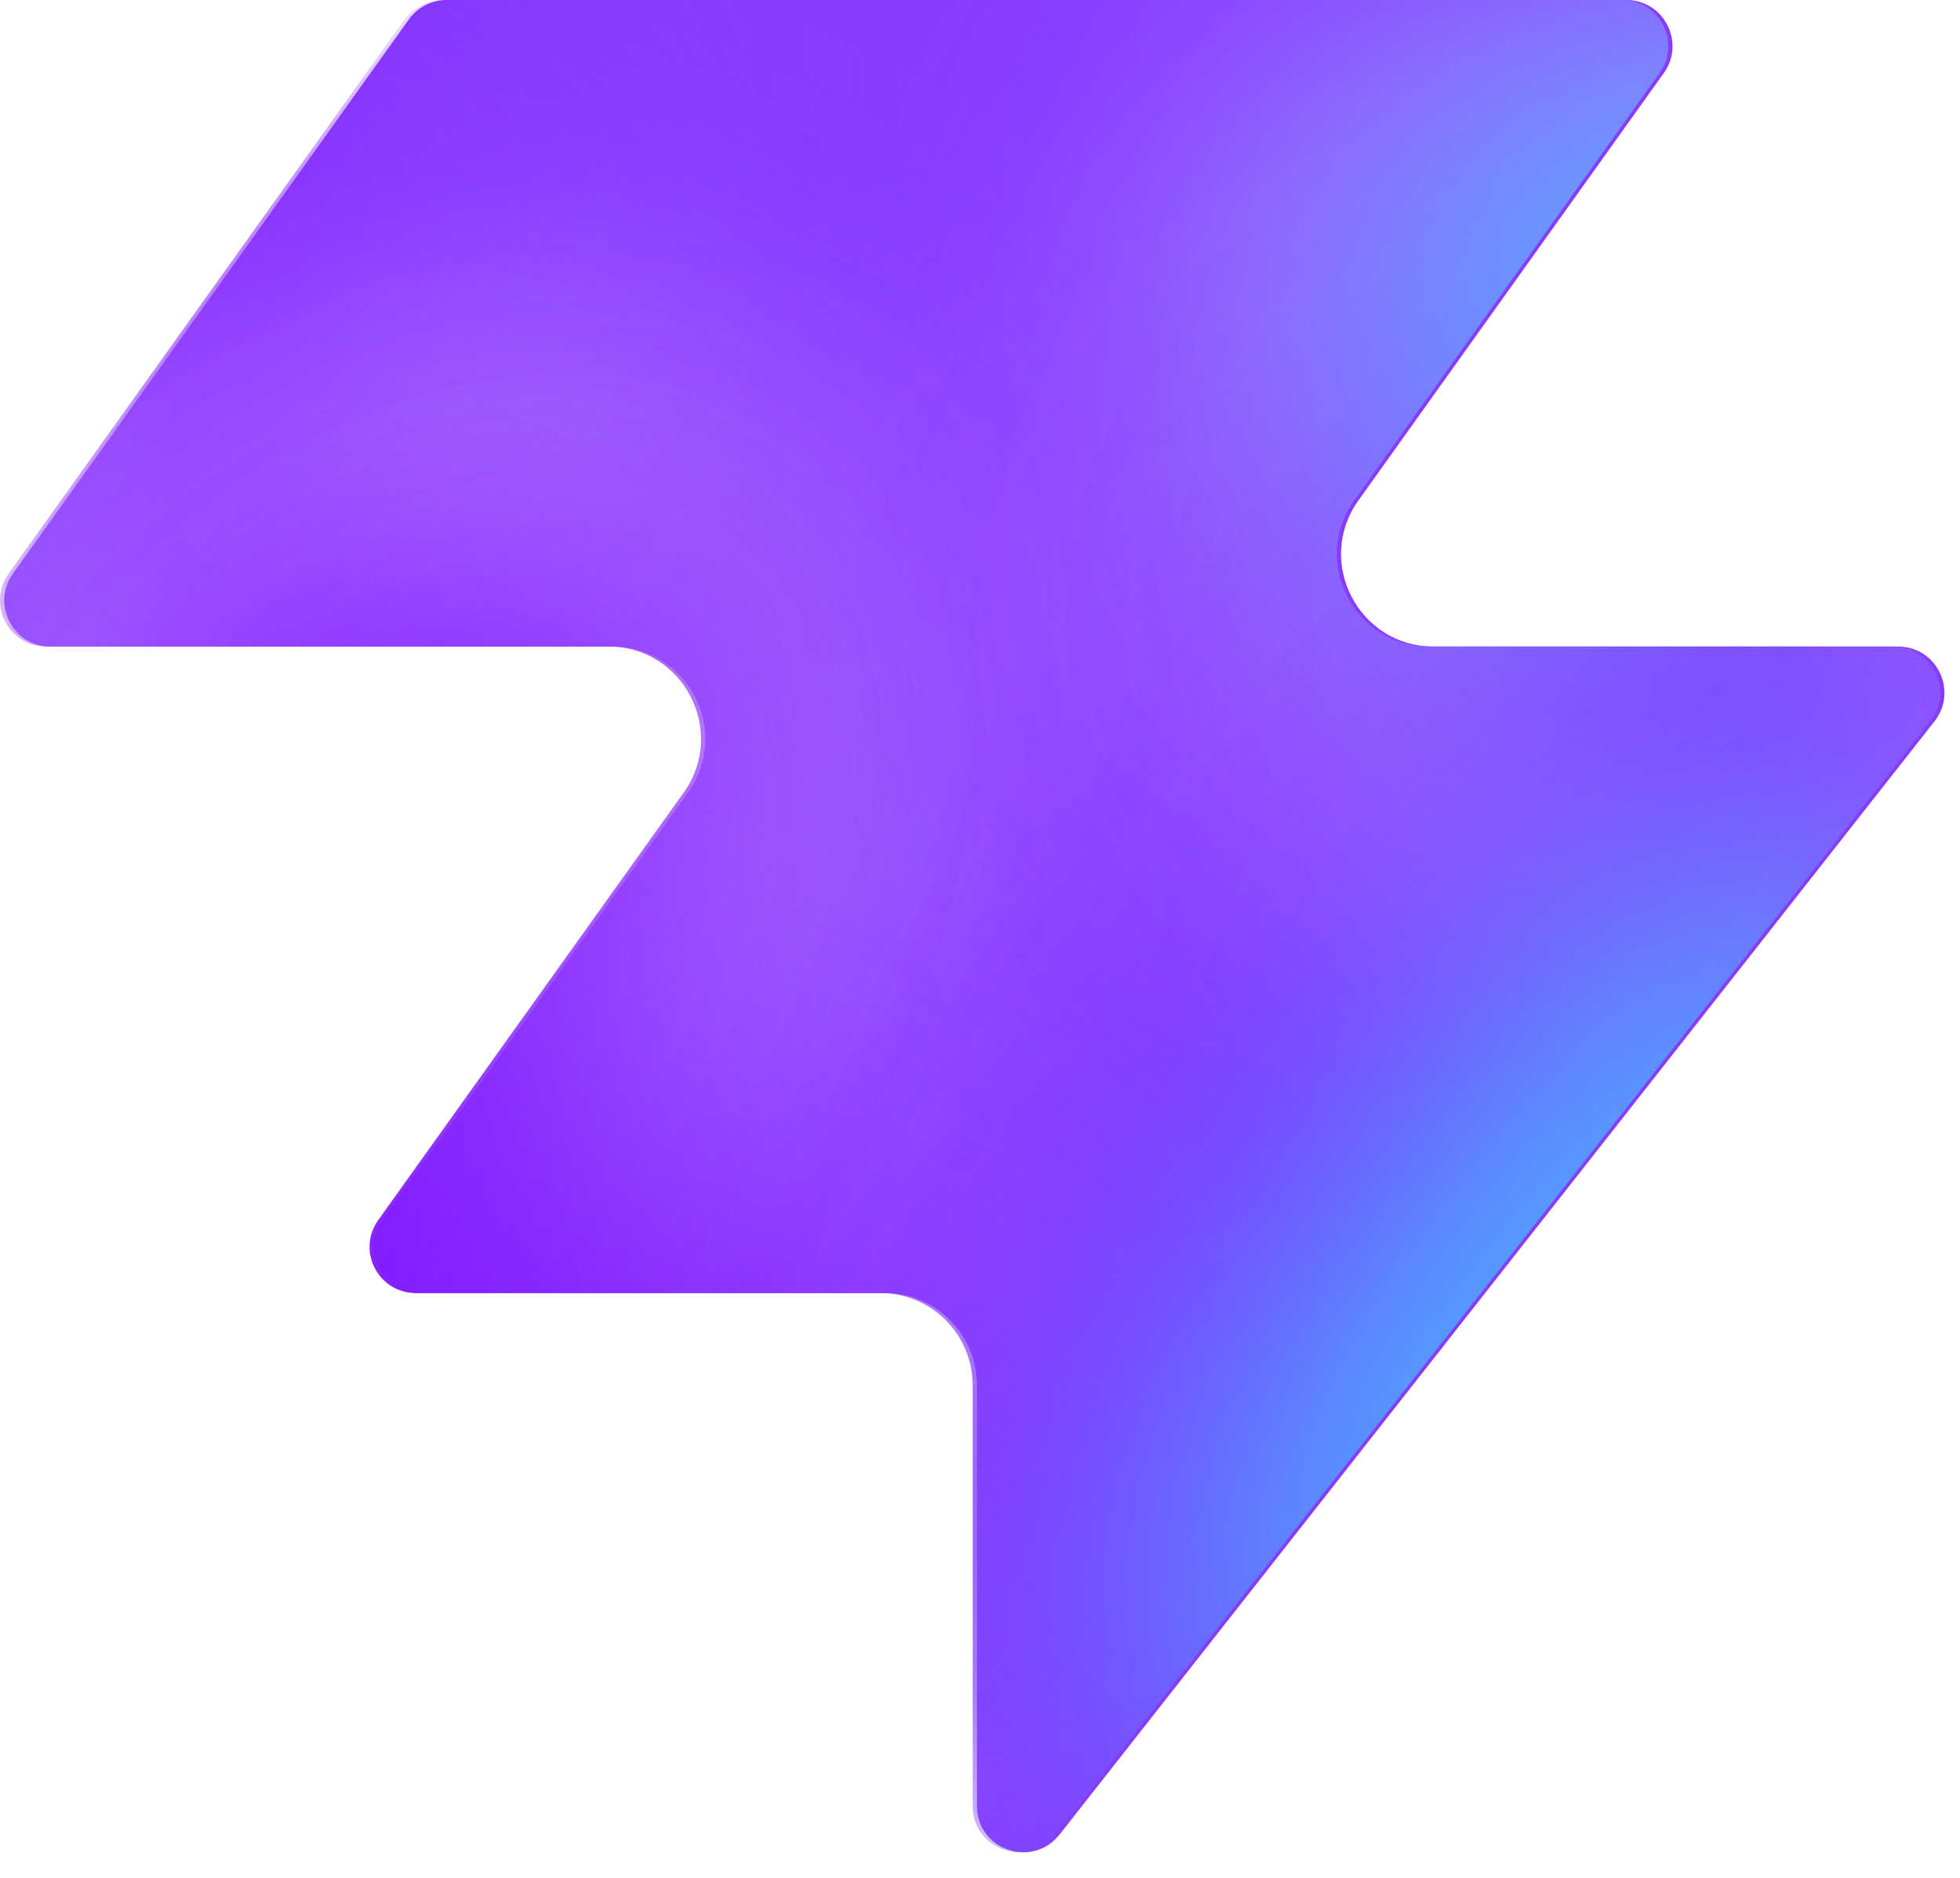
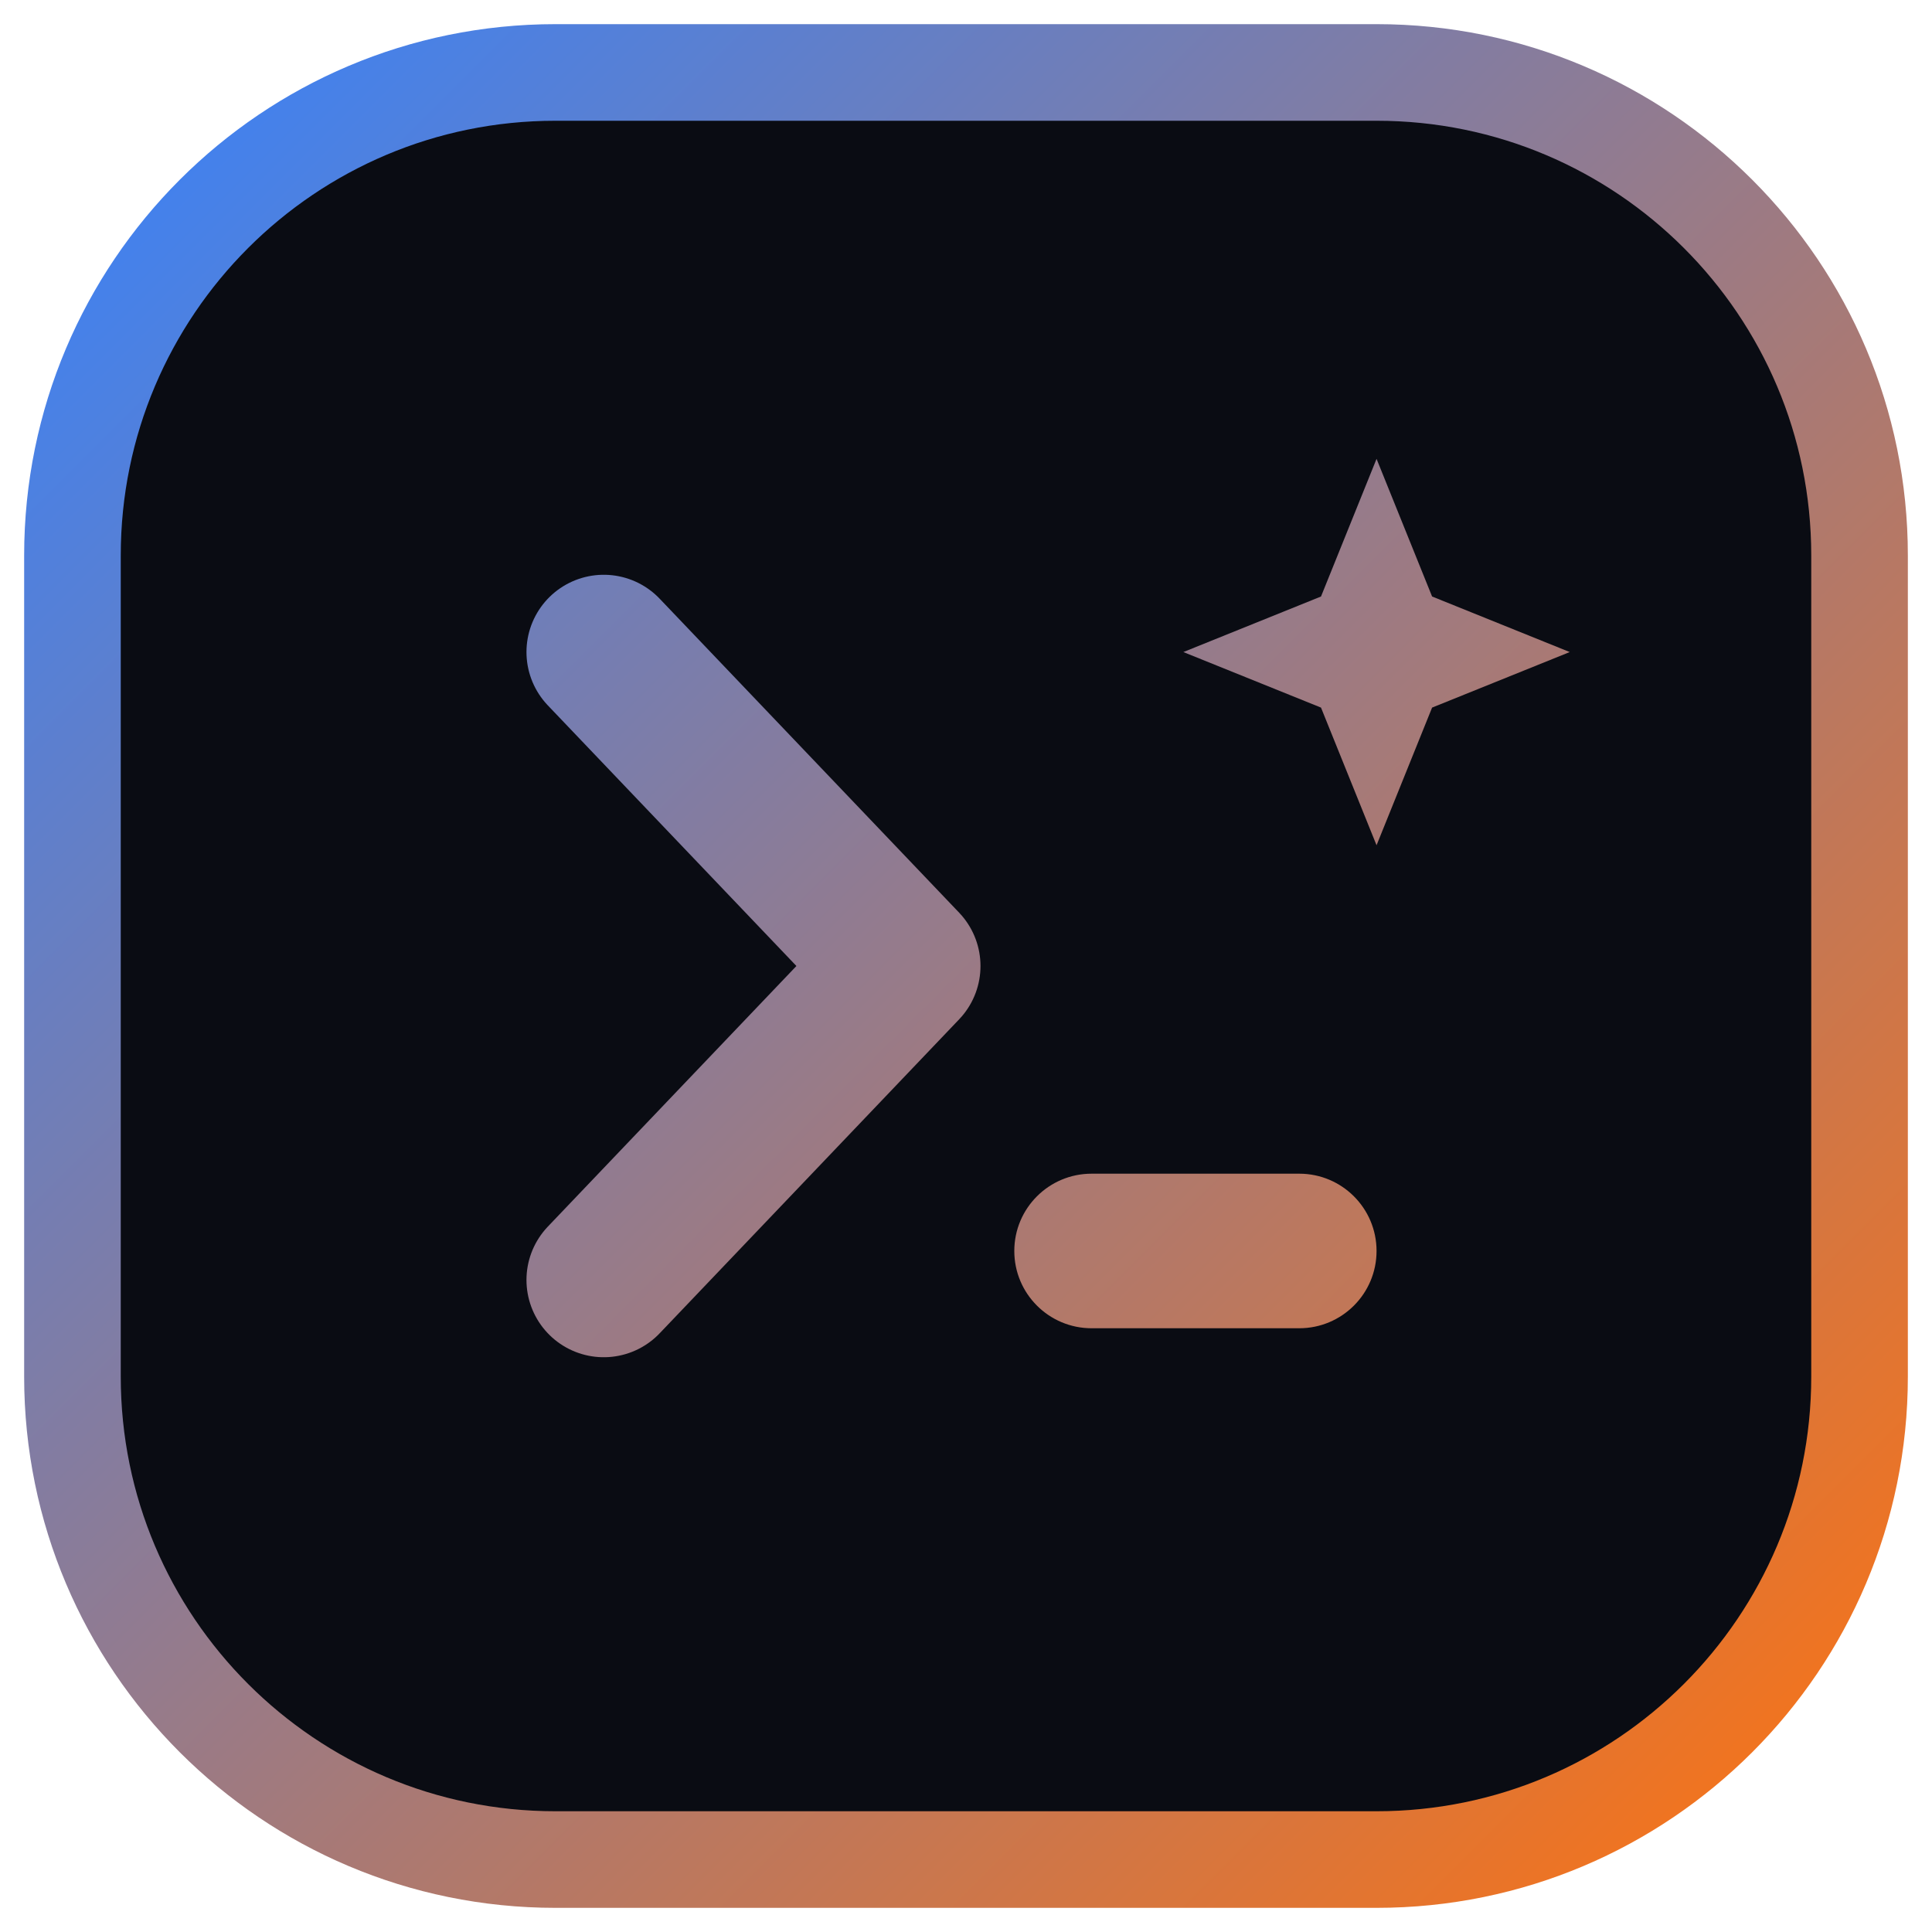
- <svg xmlns="http://www.w3.org/2000/svg" width="48" height="46" fill="none" viewBox="0 0 48 46">
-   <path fill="#863bff" d="M25.946 44.938c-.664.845-2.021.375-2.021-.698V33.937a2.26 2.26 0 0 0-2.262-2.262H10.287c-.92 0-1.456-1.04-.92-1.788l7.48-10.471c1.07-1.497 0-3.578-1.842-3.578H1.237c-.92 0-1.456-1.04-.92-1.788L10.013.474c.214-.297.556-.474.92-.474h28.894c.92 0 1.456 1.04.92 1.788l-7.48 10.471c-1.07 1.498 0 3.579 1.842 3.579h11.377c.943 0 1.473 1.088.89 1.83L25.947 44.94z" style="fill:#863bff;fill:color(display-p3 .525 .23 1);fill-opacity:1" />
-   <mask id="a" width="48" height="46" x="0" y="0" maskUnits="userSpaceOnUse" style="mask-type:alpha">
-     <path fill="#000" d="M25.842 44.938c-.664.844-2.021.375-2.021-.698V33.937a2.26 2.26 0 0 0-2.262-2.262H10.183c-.92 0-1.456-1.04-.92-1.788l7.48-10.471c1.07-1.498 0-3.579-1.842-3.579H1.133c-.92 0-1.456-1.04-.92-1.787L9.91.473c.214-.297.556-.474.92-.474h28.894c.92 0 1.456 1.04.92 1.788l-7.48 10.471c-1.07 1.498 0 3.578 1.842 3.578h11.377c.943 0 1.473 1.088.89 1.832L25.843 44.94z" style="fill:#000;fill-opacity:1" />
-   </mask>
-   <g mask="url(#a)">
-     <g filter="url(#b)">
-       <ellipse cx="5.508" cy="14.704" fill="#ede6ff" rx="5.508" ry="14.704" style="fill:#ede6ff;fill:color(display-p3 .927 .903 1);fill-opacity:1" transform="matrix(.00324 1 1 -.00324 -4.47 31.516)" />
-     </g>
-     <g filter="url(#c)">
-       <ellipse cx="10.399" cy="29.851" fill="#ede6ff" rx="10.399" ry="29.851" style="fill:#ede6ff;fill:color(display-p3 .927 .903 1);fill-opacity:1" transform="matrix(.00324 1 1 -.00324 -39.328 7.883)" />
-     </g>
-     <g filter="url(#d)">
-       <ellipse cx="5.508" cy="30.487" fill="#7e14ff" rx="5.508" ry="30.487" style="fill:#7e14ff;fill:color(display-p3 .492 .077 1);fill-opacity:1" transform="rotate(89.814 -25.913 -14.639)scale(1 -1)" />
-     </g>
-     <g filter="url(#e)">
-       <ellipse cx="5.508" cy="30.599" fill="#7e14ff" rx="5.508" ry="30.599" style="fill:#7e14ff;fill:color(display-p3 .492 .077 1);fill-opacity:1" transform="rotate(89.814 -32.644 -3.334)scale(1 -1)" />
-     </g>
-     <g filter="url(#f)">
-       <ellipse cx="5.508" cy="30.599" fill="#7e14ff" rx="5.508" ry="30.599" style="fill:#7e14ff;fill:color(display-p3 .492 .077 1);fill-opacity:1" transform="matrix(.00324 1 1 -.00324 -34.34 30.47)" />
-     </g>
-     <g filter="url(#g)">
-       <ellipse cx="14.072" cy="22.078" fill="#ede6ff" rx="14.072" ry="22.078" style="fill:#ede6ff;fill:color(display-p3 .927 .903 1);fill-opacity:1" transform="rotate(93.35 24.506 48.493)scale(-1 1)" />
-     </g>
-     <g filter="url(#h)">
-       <ellipse cx="3.47" cy="21.501" fill="#7e14ff" rx="3.47" ry="21.501" style="fill:#7e14ff;fill:color(display-p3 .492 .077 1);fill-opacity:1" transform="rotate(89.009 28.708 47.59)scale(-1 1)" />
-     </g>
-     <g filter="url(#i)">
-       <ellipse cx="3.47" cy="21.501" fill="#7e14ff" rx="3.47" ry="21.501" style="fill:#7e14ff;fill:color(display-p3 .492 .077 1);fill-opacity:1" transform="rotate(89.009 28.708 47.59)scale(-1 1)" />
-     </g>
-     <g filter="url(#j)">
-       <ellipse cx=".387" cy="8.972" fill="#7e14ff" rx="4.407" ry="29.108" style="fill:#7e14ff;fill:color(display-p3 .492 .077 1);fill-opacity:1" transform="rotate(39.51 .387 8.972)" />
-     </g>
-     <g filter="url(#k)">
-       <ellipse cx="47.523" cy="-6.092" fill="#7e14ff" rx="4.407" ry="29.108" style="fill:#7e14ff;fill:color(display-p3 .492 .077 1);fill-opacity:1" transform="rotate(37.892 47.523 -6.092)" />
-     </g>
-     <g filter="url(#l)">
-       <ellipse cx="41.412" cy="6.333" fill="#47bfff" rx="5.971" ry="9.665" style="fill:#47bfff;fill:color(display-p3 .28 .748 1);fill-opacity:1" transform="rotate(37.892 41.412 6.333)" />
-     </g>
-     <g filter="url(#m)">
-       <ellipse cx="-1.879" cy="38.332" fill="#7e14ff" rx="4.407" ry="29.108" style="fill:#7e14ff;fill:color(display-p3 .492 .077 1);fill-opacity:1" transform="rotate(37.892 -1.88 38.332)" />
-     </g>
-     <g filter="url(#n)">
-       <ellipse cx="-1.879" cy="38.332" fill="#7e14ff" rx="4.407" ry="29.108" style="fill:#7e14ff;fill:color(display-p3 .492 .077 1);fill-opacity:1" transform="rotate(37.892 -1.88 38.332)" />
-     </g>
-     <g filter="url(#o)">
-       <ellipse cx="35.651" cy="29.907" fill="#7e14ff" rx="4.407" ry="29.108" style="fill:#7e14ff;fill:color(display-p3 .492 .077 1);fill-opacity:1" transform="rotate(37.892 35.651 29.907)" />
-     </g>
-     <g filter="url(#p)">
-       <ellipse cx="38.418" cy="32.4" fill="#47bfff" rx="5.971" ry="15.297" style="fill:#47bfff;fill:color(display-p3 .28 .748 1);fill-opacity:1" transform="rotate(37.892 38.418 32.4)" />
-     </g>
-   </g>
+ <svg xmlns="http://www.w3.org/2000/svg" viewBox="0 0 40 40" fill="none">
  <defs>
-     <filter id="b" width="60.045" height="41.654" x="-19.77" y="16.149" color-interpolation-filters="sRGB" filterUnits="userSpaceOnUse">
-       <feFlood flood-opacity="0" result="BackgroundImageFix" />
-       <feBlend in="SourceGraphic" in2="BackgroundImageFix" result="shape" />
-       <feGaussianBlur result="effect1_foregroundBlur_2002_17158" stdDeviation="7.659" />
-     </filter>
-     <filter id="c" width="90.34" height="51.437" x="-54.613" y="-7.533" color-interpolation-filters="sRGB" filterUnits="userSpaceOnUse">
-       <feFlood flood-opacity="0" result="BackgroundImageFix" />
-       <feBlend in="SourceGraphic" in2="BackgroundImageFix" result="shape" />
-       <feGaussianBlur result="effect1_foregroundBlur_2002_17158" stdDeviation="7.659" />
-     </filter>
-     <filter id="d" width="79.355" height="29.4" x="-49.64" y="2.03" color-interpolation-filters="sRGB" filterUnits="userSpaceOnUse">
-       <feFlood flood-opacity="0" result="BackgroundImageFix" />
-       <feBlend in="SourceGraphic" in2="BackgroundImageFix" result="shape" />
-       <feGaussianBlur result="effect1_foregroundBlur_2002_17158" stdDeviation="4.596" />
-     </filter>
-     <filter id="e" width="79.579" height="29.4" x="-45.045" y="20.029" color-interpolation-filters="sRGB" filterUnits="userSpaceOnUse">
-       <feFlood flood-opacity="0" result="BackgroundImageFix" />
-       <feBlend in="SourceGraphic" in2="BackgroundImageFix" result="shape" />
-       <feGaussianBlur result="effect1_foregroundBlur_2002_17158" stdDeviation="4.596" />
-     </filter>
-     <filter id="f" width="79.579" height="29.4" x="-43.513" y="21.178" color-interpolation-filters="sRGB" filterUnits="userSpaceOnUse">
-       <feFlood flood-opacity="0" result="BackgroundImageFix" />
-       <feBlend in="SourceGraphic" in2="BackgroundImageFix" result="shape" />
-       <feGaussianBlur result="effect1_foregroundBlur_2002_17158" stdDeviation="4.596" />
-     </filter>
-     <filter id="g" width="74.749" height="58.852" x="15.756" y="-17.901" color-interpolation-filters="sRGB" filterUnits="userSpaceOnUse">
-       <feFlood flood-opacity="0" result="BackgroundImageFix" />
-       <feBlend in="SourceGraphic" in2="BackgroundImageFix" result="shape" />
-       <feGaussianBlur result="effect1_foregroundBlur_2002_17158" stdDeviation="7.659" />
-     </filter>
-     <filter id="h" width="61.377" height="25.362" x="23.548" y="2.284" color-interpolation-filters="sRGB" filterUnits="userSpaceOnUse">
-       <feFlood flood-opacity="0" result="BackgroundImageFix" />
-       <feBlend in="SourceGraphic" in2="BackgroundImageFix" result="shape" />
-       <feGaussianBlur result="effect1_foregroundBlur_2002_17158" stdDeviation="4.596" />
-     </filter>
-     <filter id="i" width="61.377" height="25.362" x="23.548" y="2.284" color-interpolation-filters="sRGB" filterUnits="userSpaceOnUse">
-       <feFlood flood-opacity="0" result="BackgroundImageFix" />
-       <feBlend in="SourceGraphic" in2="BackgroundImageFix" result="shape" />
-       <feGaussianBlur result="effect1_foregroundBlur_2002_17158" stdDeviation="4.596" />
-     </filter>
-     <filter id="j" width="56.045" height="63.649" x="-27.636" y="-22.853" color-interpolation-filters="sRGB" filterUnits="userSpaceOnUse">
-       <feFlood flood-opacity="0" result="BackgroundImageFix" />
-       <feBlend in="SourceGraphic" in2="BackgroundImageFix" result="shape" />
-       <feGaussianBlur result="effect1_foregroundBlur_2002_17158" stdDeviation="4.596" />
-     </filter>
-     <filter id="k" width="54.814" height="64.646" x="20.116" y="-38.415" color-interpolation-filters="sRGB" filterUnits="userSpaceOnUse">
-       <feFlood flood-opacity="0" result="BackgroundImageFix" />
-       <feBlend in="SourceGraphic" in2="BackgroundImageFix" result="shape" />
-       <feGaussianBlur result="effect1_foregroundBlur_2002_17158" stdDeviation="4.596" />
-     </filter>
-     <filter id="l" width="33.541" height="35.313" x="24.641" y="-11.323" color-interpolation-filters="sRGB" filterUnits="userSpaceOnUse">
-       <feFlood flood-opacity="0" result="BackgroundImageFix" />
-       <feBlend in="SourceGraphic" in2="BackgroundImageFix" result="shape" />
-       <feGaussianBlur result="effect1_foregroundBlur_2002_17158" stdDeviation="4.596" />
-     </filter>
-     <filter id="m" width="54.814" height="64.646" x="-29.286" y="6.009" color-interpolation-filters="sRGB" filterUnits="userSpaceOnUse">
-       <feFlood flood-opacity="0" result="BackgroundImageFix" />
-       <feBlend in="SourceGraphic" in2="BackgroundImageFix" result="shape" />
-       <feGaussianBlur result="effect1_foregroundBlur_2002_17158" stdDeviation="4.596" />
-     </filter>
-     <filter id="n" width="54.814" height="64.646" x="-29.286" y="6.009" color-interpolation-filters="sRGB" filterUnits="userSpaceOnUse">
-       <feFlood flood-opacity="0" result="BackgroundImageFix" />
-       <feBlend in="SourceGraphic" in2="BackgroundImageFix" result="shape" />
-       <feGaussianBlur result="effect1_foregroundBlur_2002_17158" stdDeviation="4.596" />
-     </filter>
-     <filter id="o" width="54.814" height="64.646" x="8.244" y="-2.416" color-interpolation-filters="sRGB" filterUnits="userSpaceOnUse">
-       <feFlood flood-opacity="0" result="BackgroundImageFix" />
-       <feBlend in="SourceGraphic" in2="BackgroundImageFix" result="shape" />
-       <feGaussianBlur result="effect1_foregroundBlur_2002_17158" stdDeviation="4.596" />
-     </filter>
-     <filter id="p" width="39.409" height="43.623" x="18.713" y="10.588" color-interpolation-filters="sRGB" filterUnits="userSpaceOnUse">
-       <feFlood flood-opacity="0" result="BackgroundImageFix" />
-       <feBlend in="SourceGraphic" in2="BackgroundImageFix" result="shape" />
-       <feGaussianBlur result="effect1_foregroundBlur_2002_17158" stdDeviation="4.596" />
-     </filter>
+     <linearGradient id="g" x1="2" y1="2" x2="38" y2="38" gradientUnits="userSpaceOnUse">
+       <stop offset="0%" stop-color="#3b82f6" />
+       <stop offset="100%" stop-color="#f97316" />
+     </linearGradient>
  </defs>
+   <rect x="1.5" y="1.5" width="37" height="37" rx="10" fill="#0a0c13" stroke="url(#g)" stroke-width="2" />
+   <path d="M12.5 13.5L18.7 20L12.5 26.5" stroke="url(#g)" stroke-width="3.2" stroke-linecap="round" stroke-linejoin="round" />
+   <rect x="21" y="24.3" width="7.5" height="3.2" rx="1.6" fill="url(#g)" />
+   <path d="M28.5 9.5l1.15 2.85 2.85 1.15-2.85 1.15-1.15 2.85-1.15-2.85-2.85-1.15 2.85-1.15z" fill="url(#g)" />
</svg>
